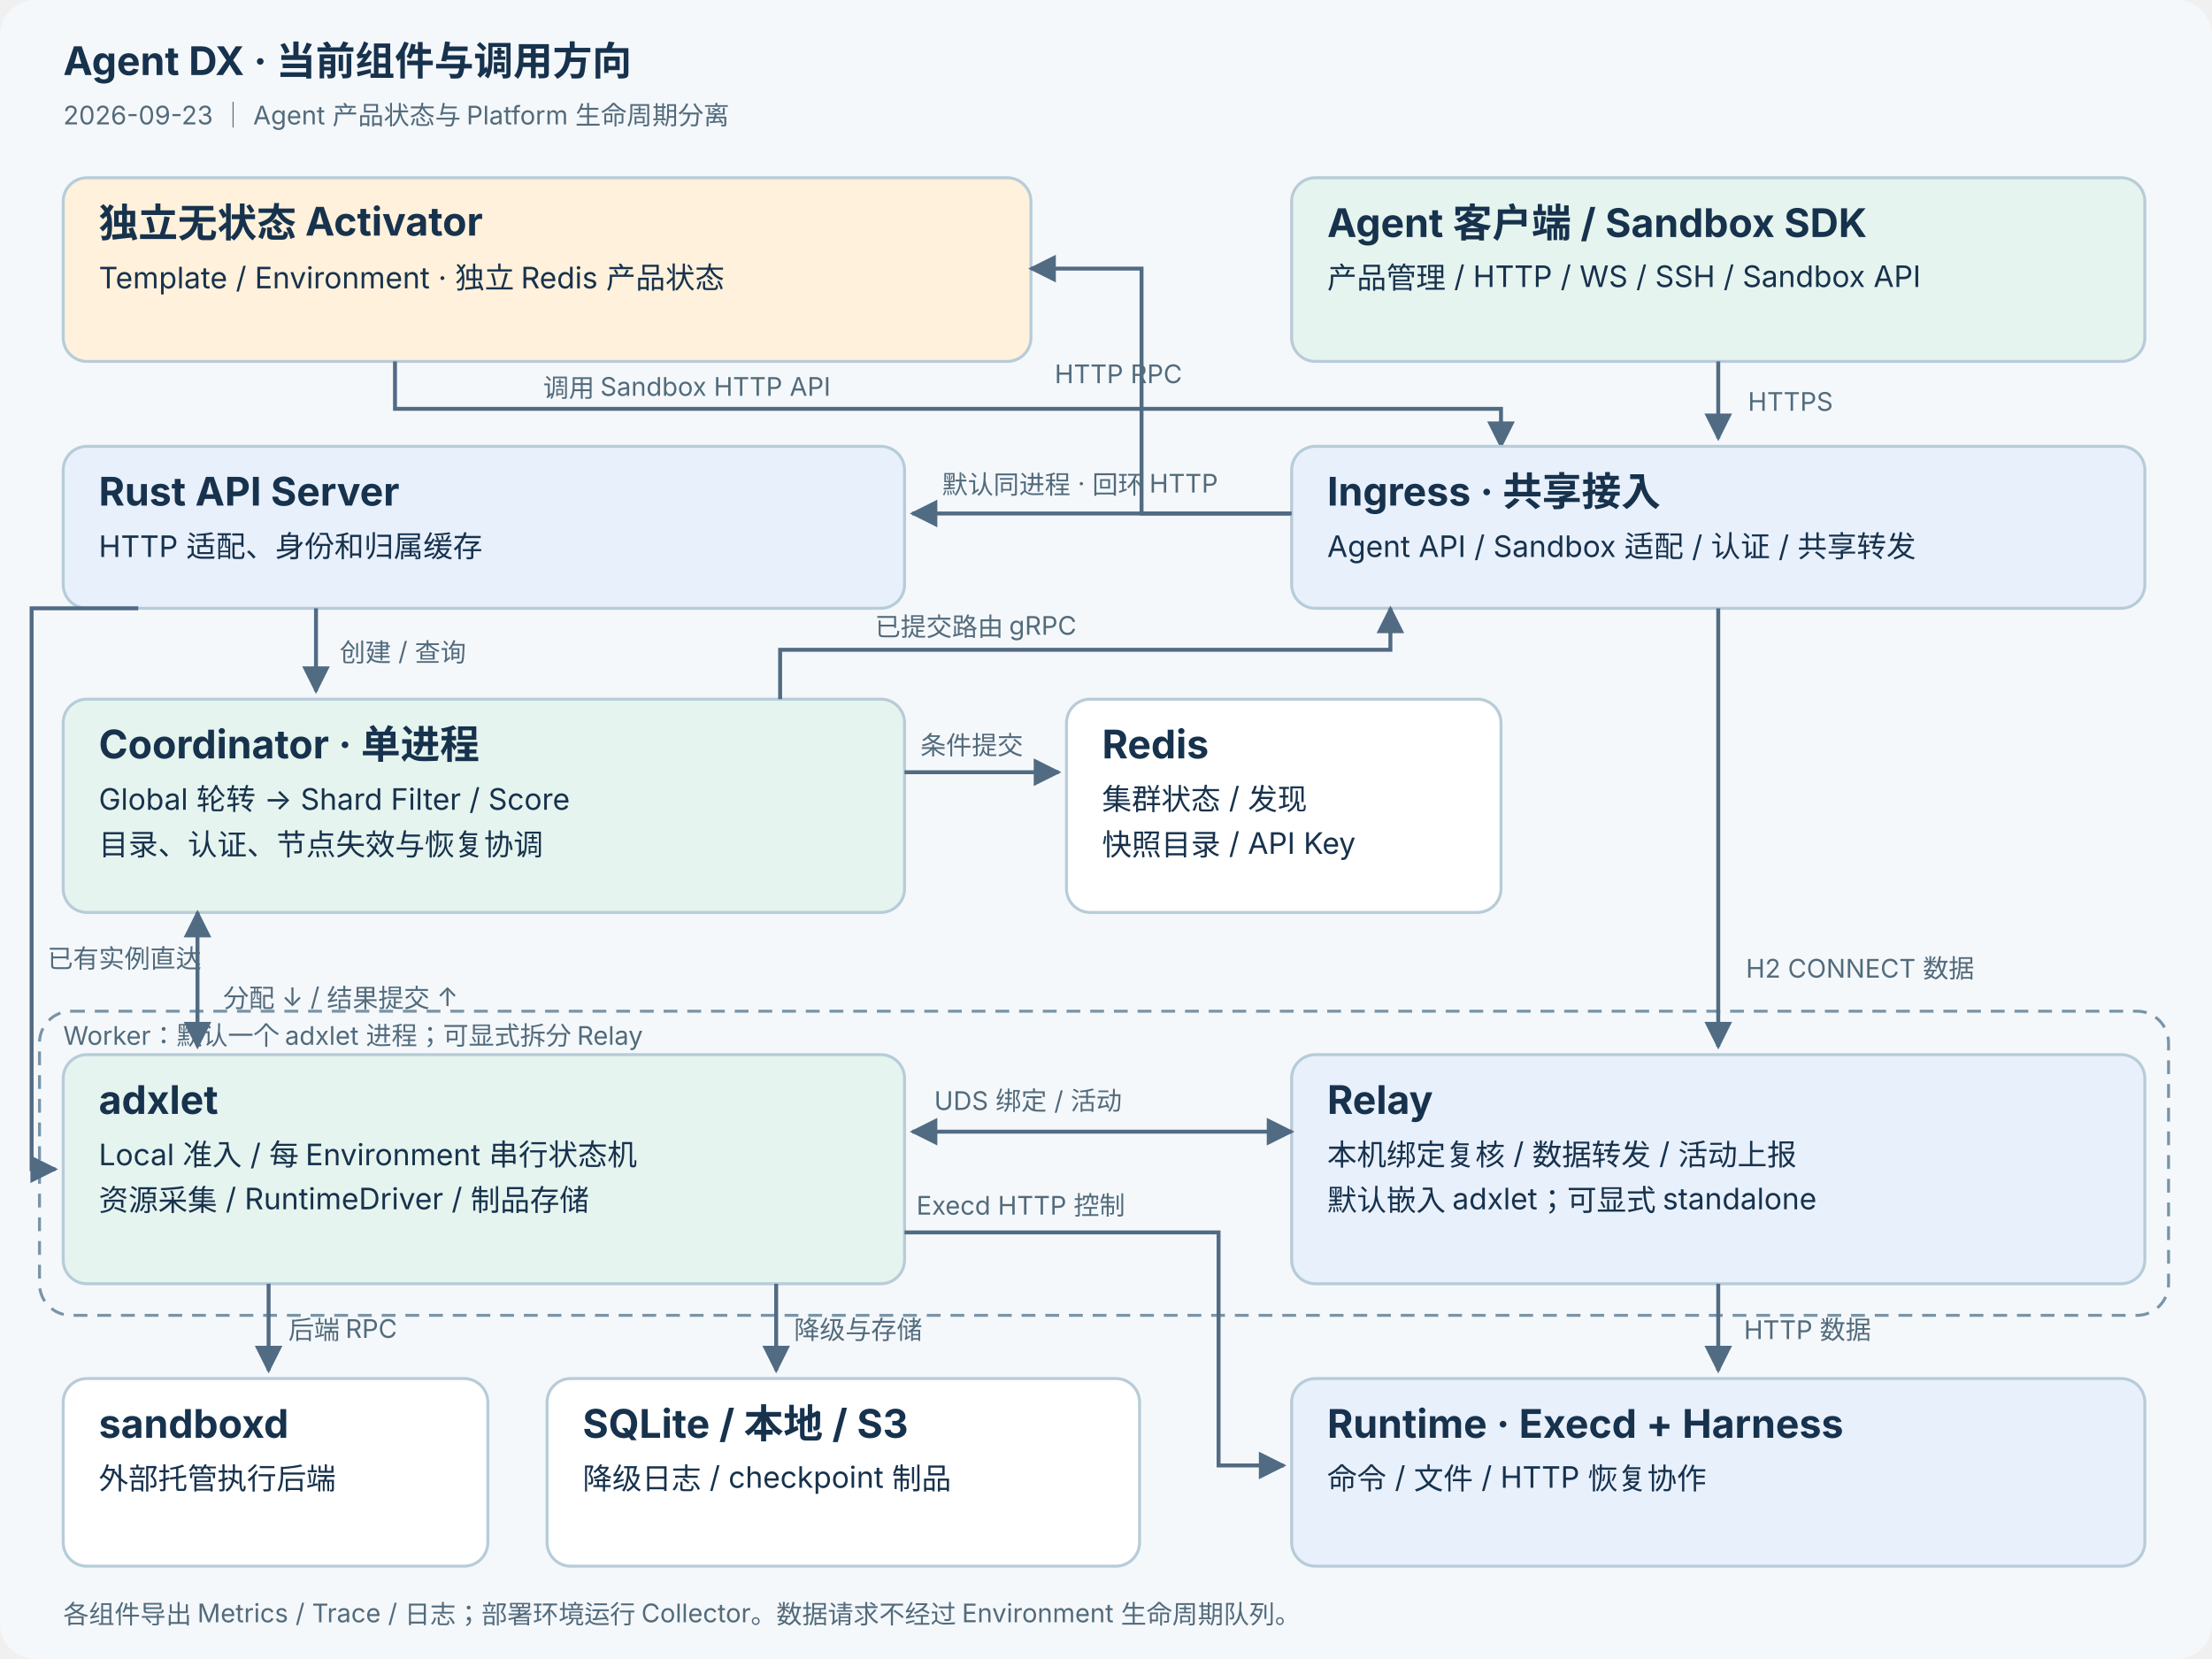
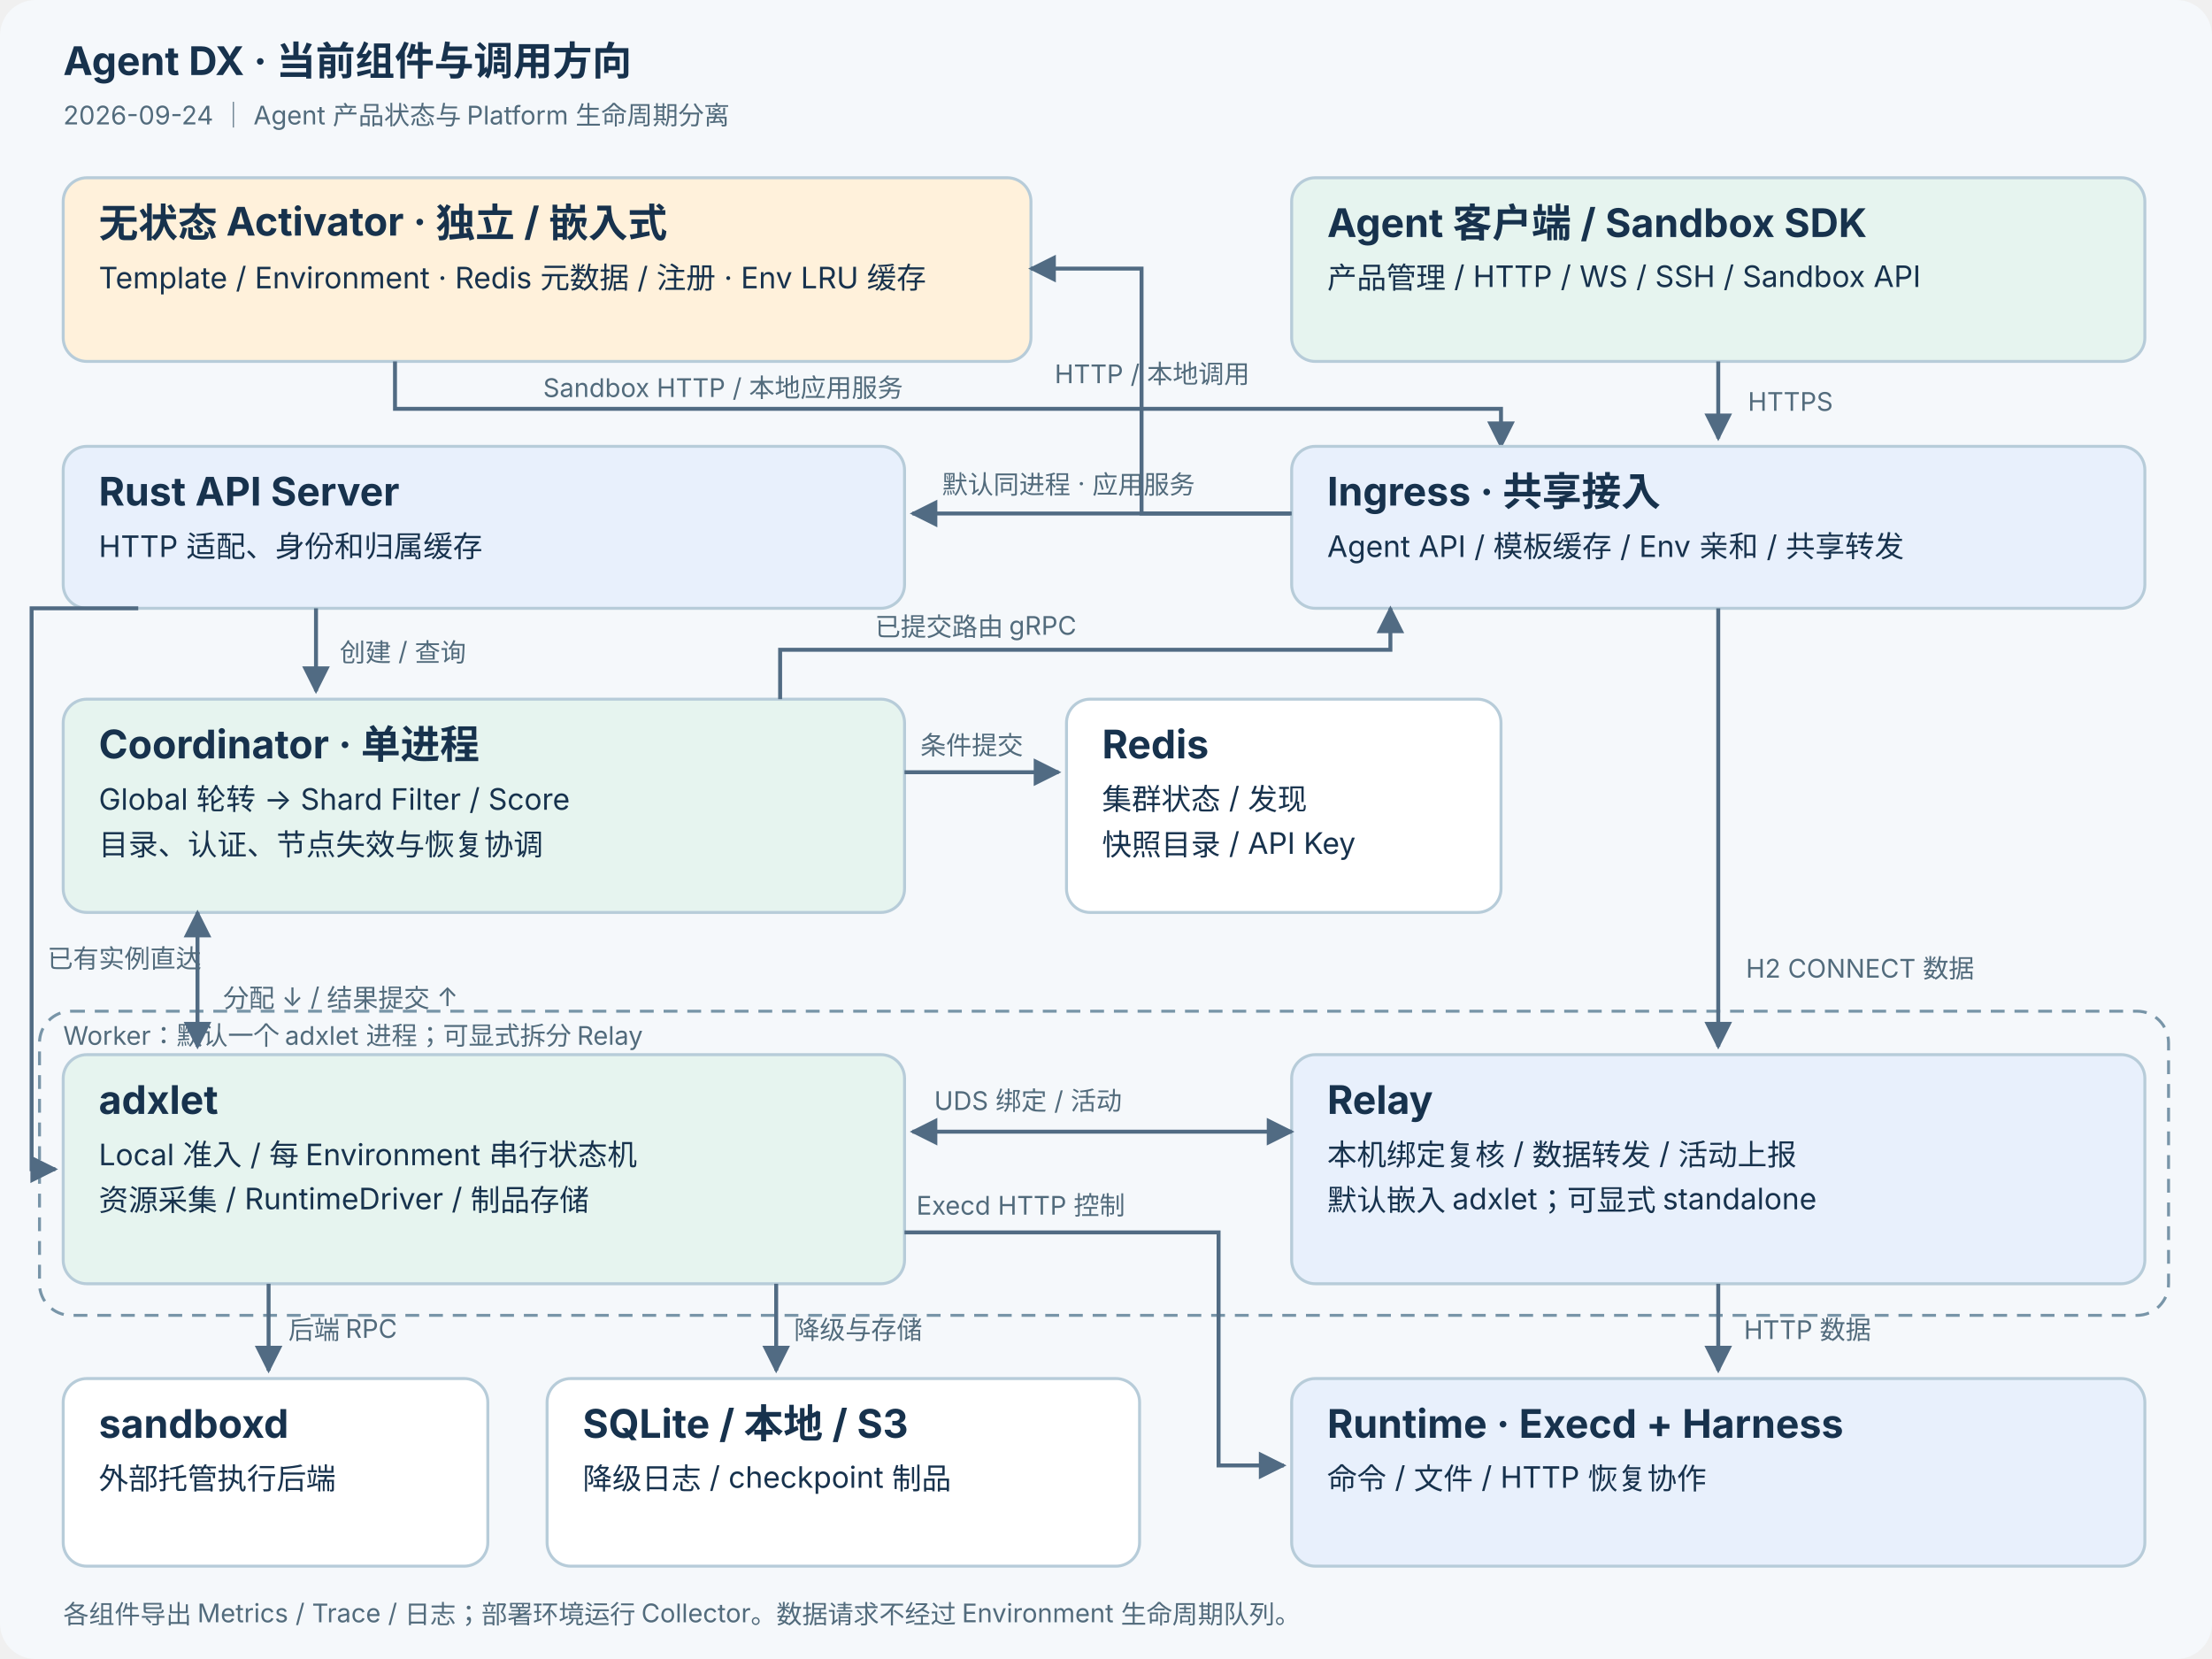
<svg xmlns="http://www.w3.org/2000/svg" viewBox="0 0 1120 840" role="img" aria-labelledby="title desc">
  <defs>
    <marker id="arrow" viewBox="0 0 10 10" refX="9" refY="5" markerWidth="7" markerHeight="7" orient="auto-start-reverse">
      <path d="M0 0L10 5L0 10Z" fill="#516b83" />
    </marker>
  </defs>
  <style>text{font-family:system-ui,-apple-system,'PingFang SC',sans-serif;fill:#17324d} .head{font-size:20px;font-weight:650}.body{font-size:15px}.small{font-size:13px;fill:#526b7c}.ingress{fill:none;stroke:#516b83;stroke-width:2;marker-end:url(#arrow)}.box{stroke:#b7ccd9;stroke-width:1.5;rx:12}</style>
  <rect width="1120" height="840" fill="#f5f8fb" rx="18" />
  <text x="32" y="38" class="head">Agent DX · 当前组件与调用方向</text>
-   <text x="32" y="63" class="small">2026-09-23 ｜ Agent 产品状态与 Platform 生命周期分离</text>
+   <text x="32" y="63" class="small">2026-09-24 ｜ Agent 产品状态与 Platform 生命周期分离</text>
  <rect x="32" y="90" width="490" height="93" class="box" fill="#fff1db" />
-   <text x="50" y="120" class="head">独立无状态 Activator</text>
-   <text x="50" y="146" class="body">Template / Environment · 独立 Redis 产品状态</text>
+   <text x="50" y="120" class="head">无状态 Activator · 独立 / 嵌入式</text>
+   <text x="50" y="146" class="body">Template / Environment · Redis 元数据 / 注册 · Env LRU 缓存</text>
  <rect x="654" y="90" width="432" height="93" class="box" fill="#e6f4ef" />
  <text x="672" y="120" class="head">Agent 客户端 / Sandbox SDK</text>
  <text x="672" y="146" class="body">产品管理 / HTTP / WS / SSH / Sandbox API</text>
  <path d="M654 260H578V136H522" class="ingress" />
-   <text x="534" y="194" class="small">HTTP RPC</text>
+   <text x="534" y="194" class="small">HTTP / 本地调用</text>
  <path d="M200 183V207H760V226" class="ingress" />
-   <text x="275" y="201" class="small">调用 Sandbox HTTP API</text>
+   <text x="275" y="201" class="small">Sandbox HTTP / 本地应用服务</text>
  <rect x="654" y="226" width="432" height="82" class="box" fill="#e8f0fc" />
  <text x="672" y="256" class="head">Ingress · 共享接入</text>
-   <text x="672" y="282" class="body">Agent API / Sandbox 适配 / 认证 / 共享转发</text>
+   <text x="672" y="282" class="body">Agent API / 模板缓存 / Env 亲和 / 共享转发</text>
  <path d="M870 183V222" class="ingress" />
  <text x="885" y="208" class="small">HTTPS</text>
  <rect x="32" y="226" width="426" height="82" class="box" fill="#e8f0fc" />
  <text x="50" y="256" class="head">Rust API Server</text>
  <text x="50" y="282" class="body">HTTP 适配、身份和归属缓存</text>
  <path d="M654 260H462" class="ingress" />
-   <text x="477" y="250" class="small">默认同进程 · 回环 HTTP</text>
+   <text x="477" y="250" class="small">默认同进程 · 应用服务</text>
  <rect x="32" y="354" width="426" height="108" class="box" fill="#e6f4ef" />
  <text x="50" y="384" class="head">Coordinator · 单进程</text>
  <text x="50" y="410" class="body">Global 轮转 → Shard Filter / Score</text>
  <text x="50" y="433" class="body">目录、认证、节点失效与恢复协调</text>
  <path d="M160 308V350" class="ingress" />
  <text x="172" y="335" class="small">创建 / 查询</text>
  <rect x="540" y="354" width="220" height="108" class="box" fill="#fff" />
  <text x="558" y="384" class="head">Redis</text>
  <text x="558" y="410" class="body">集群状态 / 发现</text>
  <text x="558" y="433" class="body">快照目录 / API Key</text>
  <path d="M458 391H536" class="ingress" />
  <text x="466" y="382" class="small">条件提交</text>
  <path d="M395 354V329H704V308" class="ingress" />
  <text x="443" y="322" class="small">已提交路由 gRPC</text>
  <rect x="20" y="512" width="1078" height="154" rx="16" fill="none" stroke="#7895a8" stroke-width="1.5" stroke-dasharray="7 5" />
  <text x="32" y="529" class="small">Worker：默认一个 adxlet 进程；可显式拆分 Relay</text>
  <rect x="32" y="534" width="426" height="116" class="box" fill="#e6f4ef" />
  <text x="50" y="564" class="head">adxlet</text>
  <text x="50" y="590" class="body">Local 准入 / 每 Environment 串行状态机</text>
  <text x="50" y="613" class="body">资源采集 / RuntimeDriver / 制品存储</text>
  <path d="M100 462V530" class="ingress" marker-start="url(#arrow)" />
  <text x="113" y="510" class="small">分配 ↓ / 结果提交 ↑</text>
  <path d="M70 308H16V592H28" class="ingress" />
  <text x="24" y="490" class="small">已有实例直达</text>
  <rect x="654" y="534" width="432" height="116" class="box" fill="#e8f0fc" />
  <text x="672" y="564" class="head">Relay</text>
  <text x="672" y="590" class="body">本机绑定复核 / 数据转发 / 活动上报</text>
  <text x="672" y="613" class="body">默认嵌入 adxlet；可显式 standalone</text>
  <path d="M870 308V530" class="ingress" />
  <text x="884" y="495" class="small">H2 CONNECT 数据</text>
  <path d="M654 573H462" class="ingress" marker-start="url(#arrow)" />
  <text x="473" y="562" class="small">UDS 绑定 / 活动</text>
  <rect x="32" y="698" width="215" height="95" class="box" fill="#fff" />
  <text x="50" y="728" class="head">sandboxd</text>
  <text x="50" y="754" class="body">外部托管执行后端</text>
  <rect x="277" y="698" width="300" height="95" class="box" fill="#fff" />
  <text x="295" y="728" class="head">SQLite / 本地 / S3</text>
  <text x="295" y="754" class="body">降级日志 / checkpoint 制品</text>
  <rect x="654" y="698" width="432" height="95" class="box" fill="#e8f0fc" />
  <text x="672" y="728" class="head">Runtime · Execd + Harness</text>
  <text x="672" y="754" class="body">命令 / 文件 / HTTP 恢复协作</text>
  <path d="M136 650V694" class="ingress" />
  <text x="146" y="678" class="small">后端 RPC</text>
  <path d="M393 650V694" class="ingress" />
  <text x="402" y="678" class="small">降级与存储</text>
  <path d="M870 650V694" class="ingress" />
  <text x="883" y="678" class="small">HTTP 数据</text>
  <path d="M458 624H617V742H650" class="ingress" />
  <text x="464" y="615" class="small">Execd HTTP 控制</text>
  <text x="32" y="822" class="small">各组件导出 Metrics / Trace / 日志；部署环境运行 Collector。数据请求不经过 Environment 生命周期队列。</text>
</svg>
